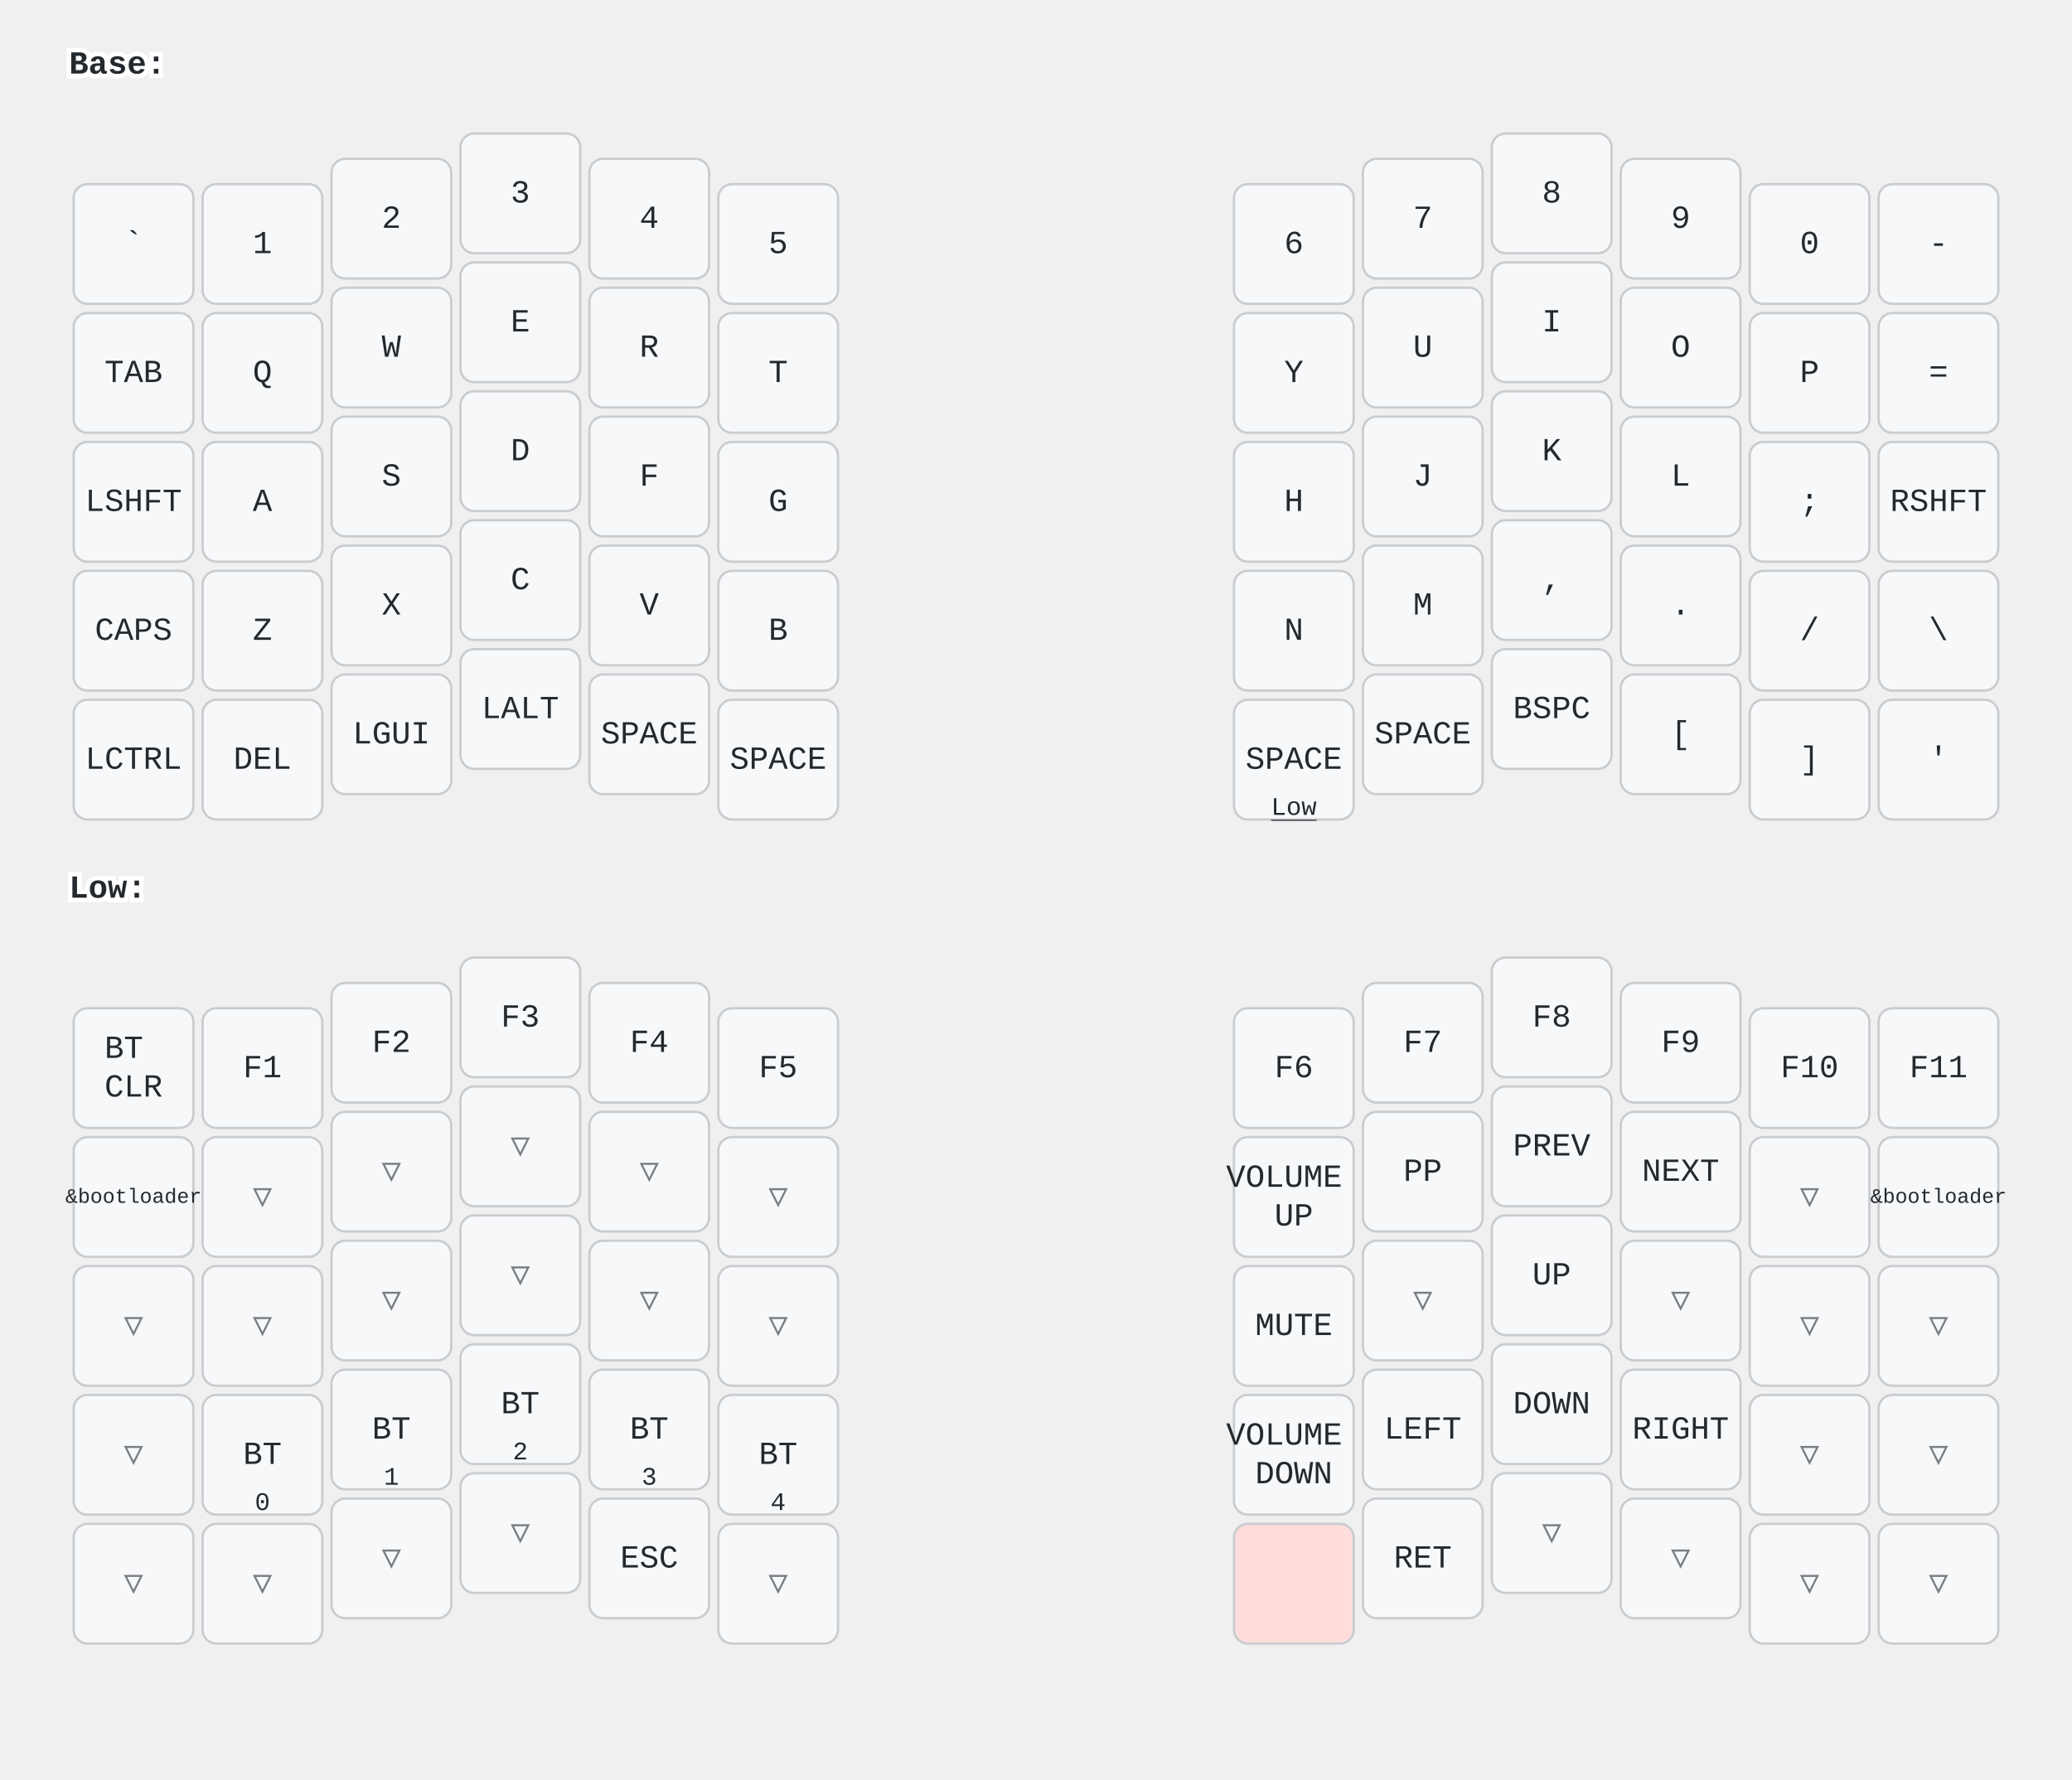
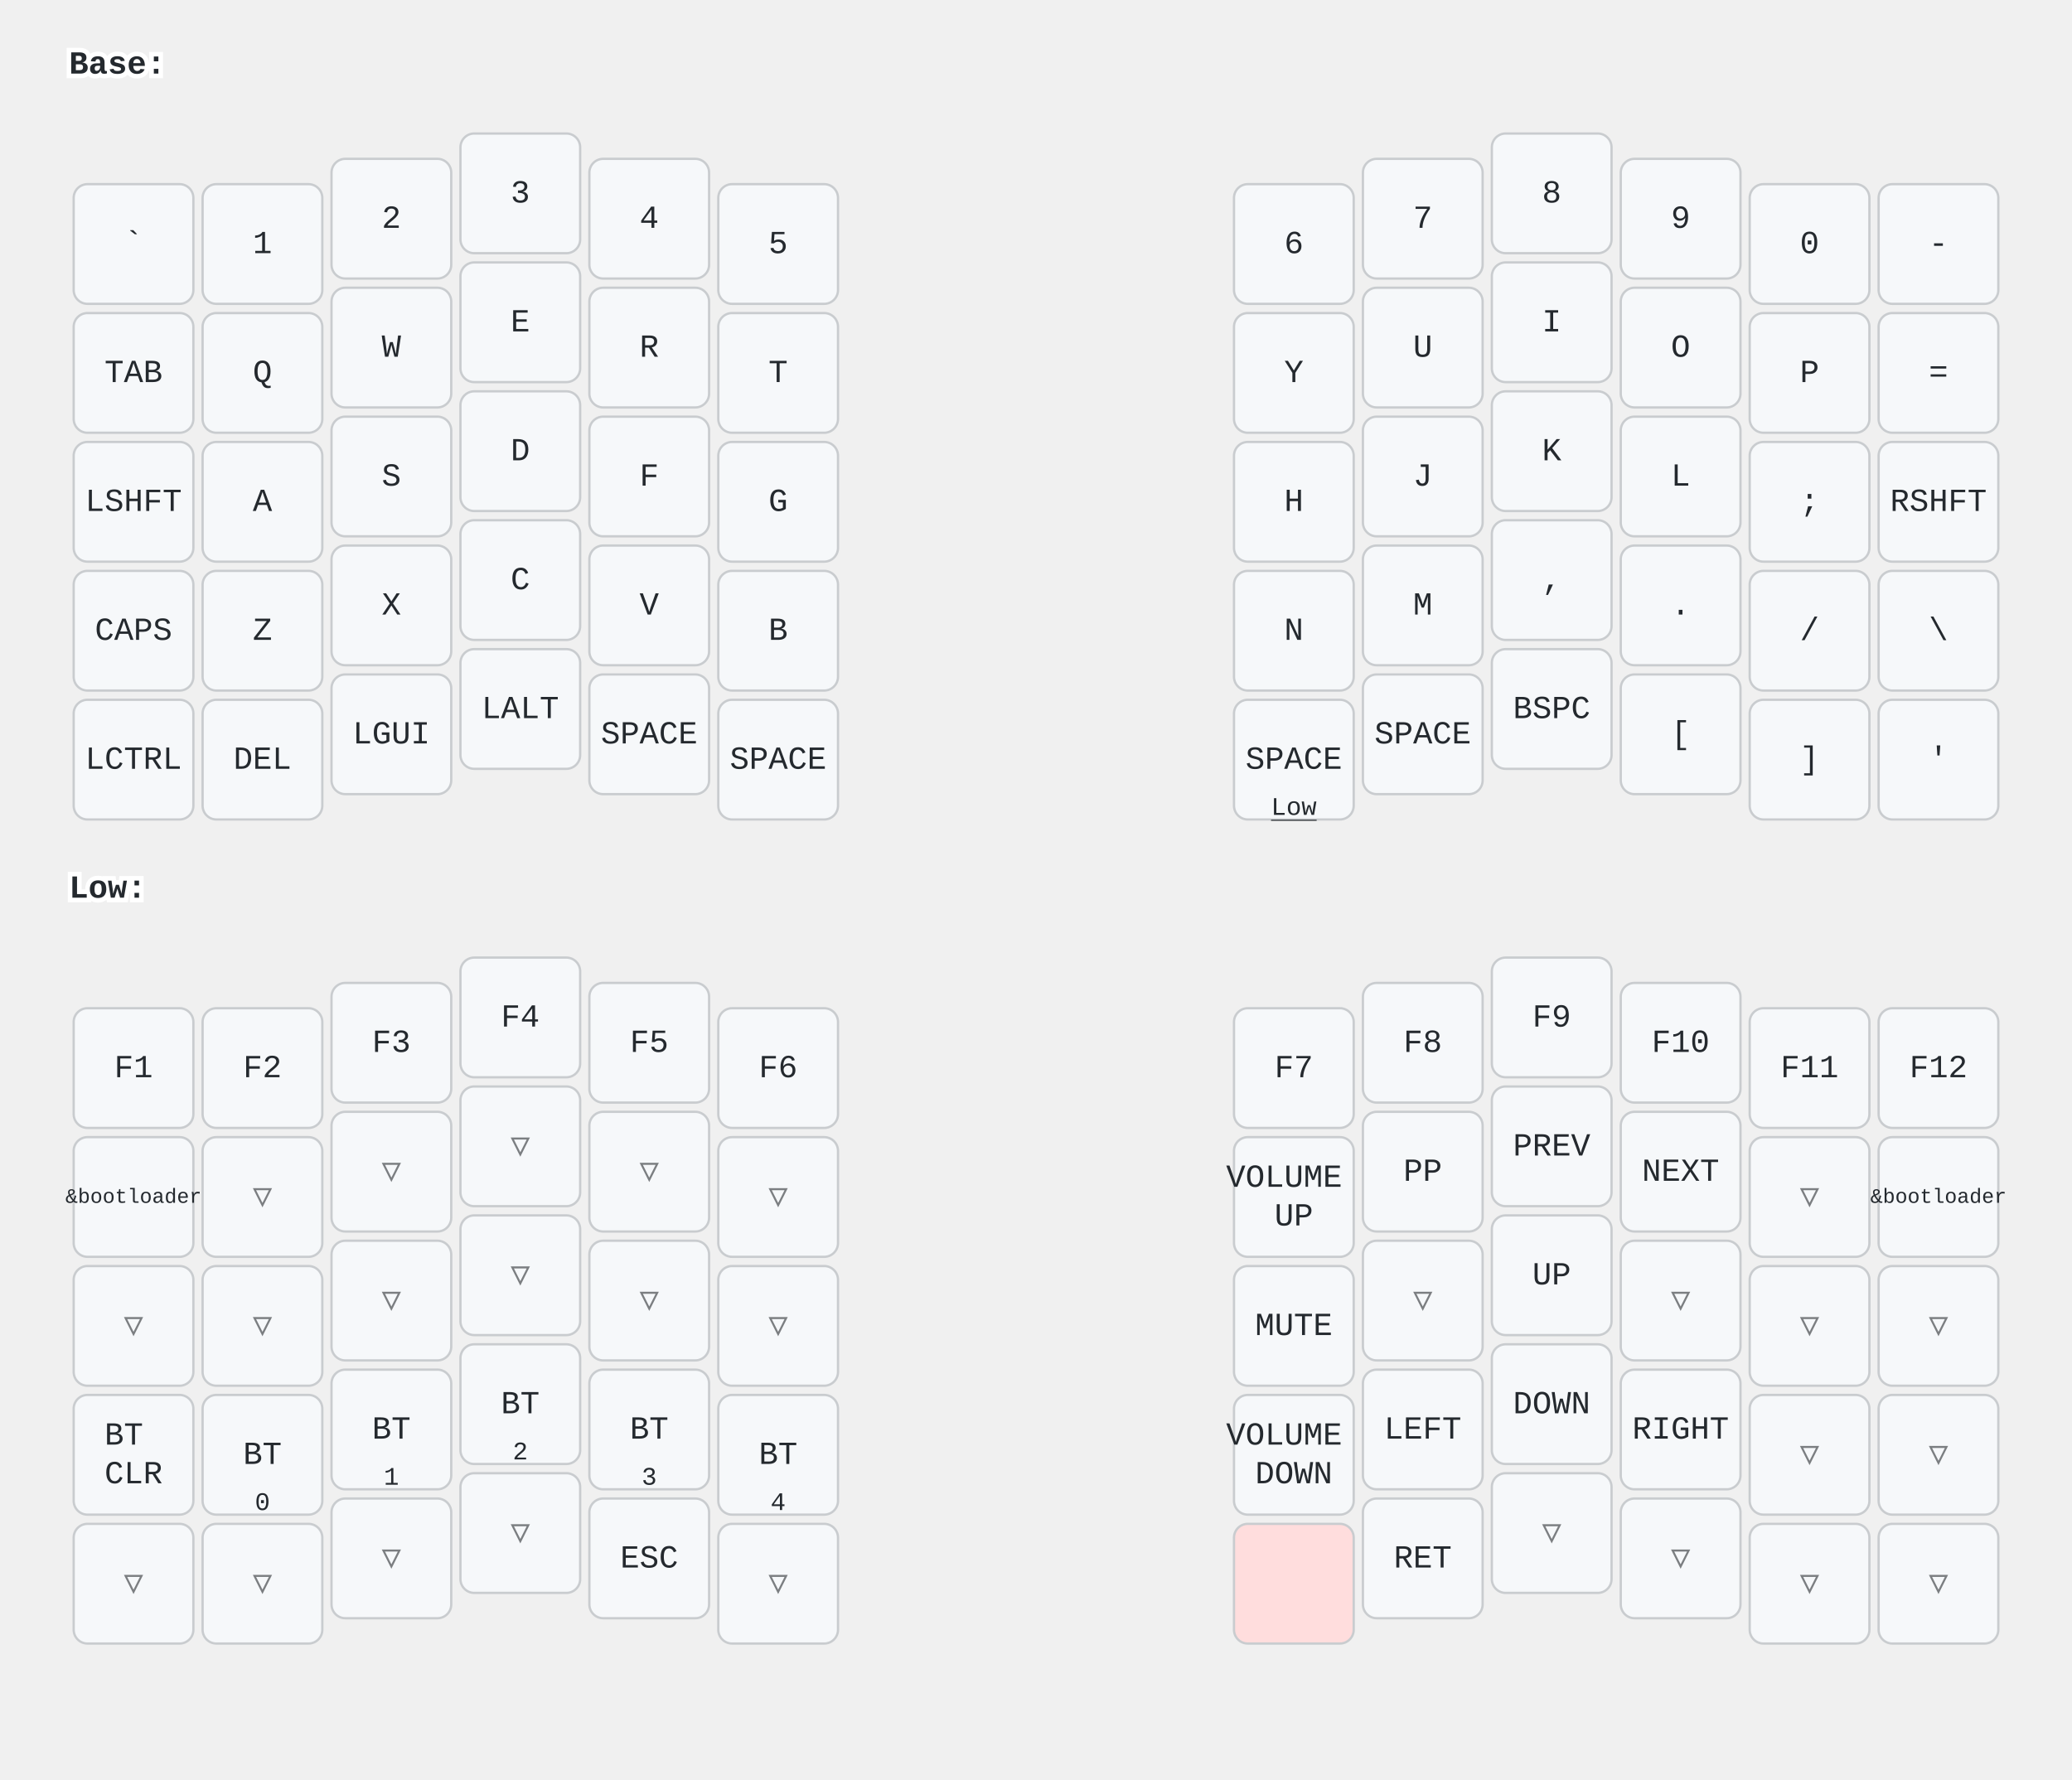
<svg xmlns="http://www.w3.org/2000/svg" width="900" height="773" viewBox="0 0 900 773" class="keymap">
  <style>/* inherit to force styles through use tags */
svg path {
    fill: inherit;
}

/* font and background color specifications */
svg.keymap {
    font-family: SFMono-Regular,Consolas,Liberation Mono,Menlo,monospace;
    font-size: 14px;
    font-kerning: normal;
    text-rendering: optimizeLegibility;
    fill: #24292e;
}

/* default key styling */
rect.key {
    fill: #f6f8fa;
}

rect.key, rect.combo {
    stroke: #c9cccf;
    stroke-width: 1;
}

/* default key side styling, only used is draw_key_sides is set */
rect.side {
    filter: brightness(90%);
}

/* color accent for combo boxes */
rect.combo, rect.combo-separate {
    fill: #cdf;
}

/* color accent for held keys */
rect.held, rect.combo.held {
    fill: #fdd;
}

/* color accent for ghost (optional) keys */
rect.ghost, rect.combo.ghost {
    stroke-dasharray: 4, 4;
    stroke-width: 2;
}

text {
    text-anchor: middle;
    dominant-baseline: middle;
}

/* styling for layer labels */
text.label {
    font-weight: bold;
    text-anchor: start;
    stroke: white;
    stroke-width: 4;
    paint-order: stroke;
}

/* styling for optional footer */
text.footer {
    text-anchor: end;
    dominant-baseline: auto;
    stroke: white;
    stroke-width: 4;
    paint-order: stroke;
}

/* styling for combo tap, and key non-tap label text */
text.combo, text.hold, text.shifted, text.left, text.right {
    font-size: 11px;
}

text.hold {
    text-anchor: middle;
    dominant-baseline: auto;
}

text.shifted {
    text-anchor: middle;
    dominant-baseline: hanging;
}

text.left {
    text-anchor: start;
}

text.right {
    text-anchor: end;
}

text.layer-activator {
    text-decoration: underline;
}

/* styling for hold/shifted label text in combo box */
text.combo.hold, text.combo.shifted, text.combo.left, text.combo.right {
    font-size: 8px;
}

/* lighter symbol for transparent keys */
text.trans {
    fill: #7b7e81;
}

/* styling for combo dendrons */
path.combo {
    stroke-width: 1;
    stroke: gray;
    fill: none;
}

/* Start Tabler Icons Cleanup */
/* cannot use height/width with glyphs */
.icon-tabler &gt; path {
    fill: inherit;
    stroke: inherit;
    stroke-width: 2;
}
/* hide tabler's default box */
.icon-tabler &gt; path[stroke="none"][fill="none"] {
    visibility: hidden;
}
/* End Tabler Icons Cleanup */

@media (prefers-color-scheme: dark) {
svg.keymap { fill: #d1d6db; }
rect.key { fill: #3f4750; }
rect.key, rect.combo { stroke: #60666c; }
rect.combo, rect.combo-separate { fill: #1f3d7a; }
rect.held, rect.combo.held { fill: #854747; }
text.label, text.footer { stroke: black; }
text.trans { fill: #7e8184; }
path.combo { stroke: #7f7f7f; }

}</style>
  <g transform="translate(30, 0)" class="layer-Base">
    <text x="0" y="28" class="label" id="Base">Base:</text>
    <g transform="translate(0, 56)">
      <g transform="translate(28, 50)" class="key keypos-0">
        <rect rx="6" ry="6" x="-26" y="-26" width="52" height="52" class="key" />
        <text x="0" y="0" class="key tap">`</text>
      </g>
      <g transform="translate(84, 50)" class="key keypos-1">
        <rect rx="6" ry="6" x="-26" y="-26" width="52" height="52" class="key" />
        <text x="0" y="0" class="key tap">1</text>
      </g>
      <g transform="translate(140, 39)" class="key keypos-2">
        <rect rx="6" ry="6" x="-26" y="-26" width="52" height="52" class="key" />
        <text x="0" y="0" class="key tap">2</text>
      </g>
      <g transform="translate(196, 28)" class="key keypos-3">
        <rect rx="6" ry="6" x="-26" y="-26" width="52" height="52" class="key" />
        <text x="0" y="0" class="key tap">3</text>
      </g>
      <g transform="translate(252, 39)" class="key keypos-4">
        <rect rx="6" ry="6" x="-26" y="-26" width="52" height="52" class="key" />
        <text x="0" y="0" class="key tap">4</text>
      </g>
      <g transform="translate(308, 50)" class="key keypos-5">
        <rect rx="6" ry="6" x="-26" y="-26" width="52" height="52" class="key" />
        <text x="0" y="0" class="key tap">5</text>
      </g>
      <g transform="translate(532, 50)" class="key keypos-6">
        <rect rx="6" ry="6" x="-26" y="-26" width="52" height="52" class="key" />
        <text x="0" y="0" class="key tap">6</text>
      </g>
      <g transform="translate(588, 39)" class="key keypos-7">
        <rect rx="6" ry="6" x="-26" y="-26" width="52" height="52" class="key" />
        <text x="0" y="0" class="key tap">7</text>
      </g>
      <g transform="translate(644, 28)" class="key keypos-8">
        <rect rx="6" ry="6" x="-26" y="-26" width="52" height="52" class="key" />
        <text x="0" y="0" class="key tap">8</text>
      </g>
      <g transform="translate(700, 39)" class="key keypos-9">
        <rect rx="6" ry="6" x="-26" y="-26" width="52" height="52" class="key" />
        <text x="0" y="0" class="key tap">9</text>
      </g>
      <g transform="translate(756, 50)" class="key keypos-10">
        <rect rx="6" ry="6" x="-26" y="-26" width="52" height="52" class="key" />
        <text x="0" y="0" class="key tap">0</text>
      </g>
      <g transform="translate(812, 50)" class="key keypos-11">
        <rect rx="6" ry="6" x="-26" y="-26" width="52" height="52" class="key" />
        <text x="0" y="0" class="key tap">-</text>
      </g>
      <g transform="translate(28, 106)" class="key keypos-12">
        <rect rx="6" ry="6" x="-26" y="-26" width="52" height="52" class="key" />
        <text x="0" y="0" class="key tap">TAB</text>
      </g>
      <g transform="translate(84, 106)" class="key keypos-13">
        <rect rx="6" ry="6" x="-26" y="-26" width="52" height="52" class="key" />
        <text x="0" y="0" class="key tap">Q</text>
      </g>
      <g transform="translate(140, 95)" class="key keypos-14">
        <rect rx="6" ry="6" x="-26" y="-26" width="52" height="52" class="key" />
        <text x="0" y="0" class="key tap">W</text>
      </g>
      <g transform="translate(196, 84)" class="key keypos-15">
        <rect rx="6" ry="6" x="-26" y="-26" width="52" height="52" class="key" />
        <text x="0" y="0" class="key tap">E</text>
      </g>
      <g transform="translate(252, 95)" class="key keypos-16">
        <rect rx="6" ry="6" x="-26" y="-26" width="52" height="52" class="key" />
        <text x="0" y="0" class="key tap">R</text>
      </g>
      <g transform="translate(308, 106)" class="key keypos-17">
        <rect rx="6" ry="6" x="-26" y="-26" width="52" height="52" class="key" />
        <text x="0" y="0" class="key tap">T</text>
      </g>
      <g transform="translate(532, 106)" class="key keypos-18">
        <rect rx="6" ry="6" x="-26" y="-26" width="52" height="52" class="key" />
        <text x="0" y="0" class="key tap">Y</text>
      </g>
      <g transform="translate(588, 95)" class="key keypos-19">
        <rect rx="6" ry="6" x="-26" y="-26" width="52" height="52" class="key" />
        <text x="0" y="0" class="key tap">U</text>
      </g>
      <g transform="translate(644, 84)" class="key keypos-20">
        <rect rx="6" ry="6" x="-26" y="-26" width="52" height="52" class="key" />
        <text x="0" y="0" class="key tap">I</text>
      </g>
      <g transform="translate(700, 95)" class="key keypos-21">
        <rect rx="6" ry="6" x="-26" y="-26" width="52" height="52" class="key" />
        <text x="0" y="0" class="key tap">O</text>
      </g>
      <g transform="translate(756, 106)" class="key keypos-22">
        <rect rx="6" ry="6" x="-26" y="-26" width="52" height="52" class="key" />
        <text x="0" y="0" class="key tap">P</text>
      </g>
      <g transform="translate(812, 106)" class="key keypos-23">
        <rect rx="6" ry="6" x="-26" y="-26" width="52" height="52" class="key" />
        <text x="0" y="0" class="key tap">=</text>
      </g>
      <g transform="translate(28, 162)" class="key keypos-24">
        <rect rx="6" ry="6" x="-26" y="-26" width="52" height="52" class="key" />
        <text x="0" y="0" class="key tap">LSHFT</text>
      </g>
      <g transform="translate(84, 162)" class="key keypos-25">
        <rect rx="6" ry="6" x="-26" y="-26" width="52" height="52" class="key" />
        <text x="0" y="0" class="key tap">A</text>
      </g>
      <g transform="translate(140, 151)" class="key keypos-26">
        <rect rx="6" ry="6" x="-26" y="-26" width="52" height="52" class="key" />
        <text x="0" y="0" class="key tap">S</text>
      </g>
      <g transform="translate(196, 140)" class="key keypos-27">
        <rect rx="6" ry="6" x="-26" y="-26" width="52" height="52" class="key" />
        <text x="0" y="0" class="key tap">D</text>
      </g>
      <g transform="translate(252, 151)" class="key keypos-28">
        <rect rx="6" ry="6" x="-26" y="-26" width="52" height="52" class="key" />
        <text x="0" y="0" class="key tap">F</text>
      </g>
      <g transform="translate(308, 162)" class="key keypos-29">
        <rect rx="6" ry="6" x="-26" y="-26" width="52" height="52" class="key" />
        <text x="0" y="0" class="key tap">G</text>
      </g>
      <g transform="translate(532, 162)" class="key keypos-30">
        <rect rx="6" ry="6" x="-26" y="-26" width="52" height="52" class="key" />
        <text x="0" y="0" class="key tap">H</text>
      </g>
      <g transform="translate(588, 151)" class="key keypos-31">
        <rect rx="6" ry="6" x="-26" y="-26" width="52" height="52" class="key" />
        <text x="0" y="0" class="key tap">J</text>
      </g>
      <g transform="translate(644, 140)" class="key keypos-32">
        <rect rx="6" ry="6" x="-26" y="-26" width="52" height="52" class="key" />
        <text x="0" y="0" class="key tap">K</text>
      </g>
      <g transform="translate(700, 151)" class="key keypos-33">
        <rect rx="6" ry="6" x="-26" y="-26" width="52" height="52" class="key" />
        <text x="0" y="0" class="key tap">L</text>
      </g>
      <g transform="translate(756, 162)" class="key keypos-34">
        <rect rx="6" ry="6" x="-26" y="-26" width="52" height="52" class="key" />
        <text x="0" y="0" class="key tap">;</text>
      </g>
      <g transform="translate(812, 162)" class="key keypos-35">
        <rect rx="6" ry="6" x="-26" y="-26" width="52" height="52" class="key" />
        <text x="0" y="0" class="key tap">RSHFT</text>
      </g>
      <g transform="translate(28, 218)" class="key keypos-36">
        <rect rx="6" ry="6" x="-26" y="-26" width="52" height="52" class="key" />
        <text x="0" y="0" class="key tap">CAPS</text>
      </g>
      <g transform="translate(84, 218)" class="key keypos-37">
        <rect rx="6" ry="6" x="-26" y="-26" width="52" height="52" class="key" />
        <text x="0" y="0" class="key tap">Z</text>
      </g>
      <g transform="translate(140, 207)" class="key keypos-38">
        <rect rx="6" ry="6" x="-26" y="-26" width="52" height="52" class="key" />
        <text x="0" y="0" class="key tap">X</text>
      </g>
      <g transform="translate(196, 196)" class="key keypos-39">
        <rect rx="6" ry="6" x="-26" y="-26" width="52" height="52" class="key" />
        <text x="0" y="0" class="key tap">C</text>
      </g>
      <g transform="translate(252, 207)" class="key keypos-40">
        <rect rx="6" ry="6" x="-26" y="-26" width="52" height="52" class="key" />
        <text x="0" y="0" class="key tap">V</text>
      </g>
      <g transform="translate(308, 218)" class="key keypos-41">
        <rect rx="6" ry="6" x="-26" y="-26" width="52" height="52" class="key" />
        <text x="0" y="0" class="key tap">B</text>
      </g>
      <g transform="translate(532, 218)" class="key keypos-42">
        <rect rx="6" ry="6" x="-26" y="-26" width="52" height="52" class="key" />
        <text x="0" y="0" class="key tap">N</text>
      </g>
      <g transform="translate(588, 207)" class="key keypos-43">
        <rect rx="6" ry="6" x="-26" y="-26" width="52" height="52" class="key" />
        <text x="0" y="0" class="key tap">M</text>
      </g>
      <g transform="translate(644, 196)" class="key keypos-44">
        <rect rx="6" ry="6" x="-26" y="-26" width="52" height="52" class="key" />
        <text x="0" y="0" class="key tap">,</text>
      </g>
      <g transform="translate(700, 207)" class="key keypos-45">
        <rect rx="6" ry="6" x="-26" y="-26" width="52" height="52" class="key" />
        <text x="0" y="0" class="key tap">.</text>
      </g>
      <g transform="translate(756, 218)" class="key keypos-46">
        <rect rx="6" ry="6" x="-26" y="-26" width="52" height="52" class="key" />
        <text x="0" y="0" class="key tap">/</text>
      </g>
      <g transform="translate(812, 218)" class="key keypos-47">
        <rect rx="6" ry="6" x="-26" y="-26" width="52" height="52" class="key" />
        <text x="0" y="0" class="key tap">\</text>
      </g>
      <g transform="translate(28, 274)" class="key keypos-48">
        <rect rx="6" ry="6" x="-26" y="-26" width="52" height="52" class="key" />
        <text x="0" y="0" class="key tap">LCTRL</text>
      </g>
      <g transform="translate(84, 274)" class="key keypos-49">
        <rect rx="6" ry="6" x="-26" y="-26" width="52" height="52" class="key" />
        <text x="0" y="0" class="key tap">DEL</text>
      </g>
      <g transform="translate(140, 263)" class="key keypos-50">
        <rect rx="6" ry="6" x="-26" y="-26" width="52" height="52" class="key" />
        <text x="0" y="0" class="key tap">LGUI</text>
      </g>
      <g transform="translate(196, 252)" class="key keypos-51">
        <rect rx="6" ry="6" x="-26" y="-26" width="52" height="52" class="key" />
        <text x="0" y="0" class="key tap">LALT</text>
      </g>
      <g transform="translate(252, 263)" class="key keypos-52">
        <rect rx="6" ry="6" x="-26" y="-26" width="52" height="52" class="key" />
        <text x="0" y="0" class="key tap">SPACE</text>
      </g>
      <g transform="translate(308, 274)" class="key keypos-53">
        <rect rx="6" ry="6" x="-26" y="-26" width="52" height="52" class="key" />
        <text x="0" y="0" class="key tap">SPACE</text>
      </g>
      <g transform="translate(532, 274)" class="key keypos-54">
        <rect rx="6" ry="6" x="-26" y="-26" width="52" height="52" class="key" />
        <text x="0" y="0" class="key tap">SPACE</text>
        <a href="#Low">
          <text x="0" y="24" class="key hold layer-activator">Low</text>
        </a>
      </g>
      <g transform="translate(588, 263)" class="key keypos-55">
        <rect rx="6" ry="6" x="-26" y="-26" width="52" height="52" class="key" />
        <text x="0" y="0" class="key tap">SPACE</text>
      </g>
      <g transform="translate(644, 252)" class="key keypos-56">
        <rect rx="6" ry="6" x="-26" y="-26" width="52" height="52" class="key" />
        <text x="0" y="0" class="key tap">BSPC</text>
      </g>
      <g transform="translate(700, 263)" class="key keypos-57">
        <rect rx="6" ry="6" x="-26" y="-26" width="52" height="52" class="key" />
        <text x="0" y="0" class="key tap">[</text>
      </g>
      <g transform="translate(756, 274)" class="key keypos-58">
        <rect rx="6" ry="6" x="-26" y="-26" width="52" height="52" class="key" />
        <text x="0" y="0" class="key tap">]</text>
      </g>
      <g transform="translate(812, 274)" class="key keypos-59">
        <rect rx="6" ry="6" x="-26" y="-26" width="52" height="52" class="key" />
        <text x="0" y="0" class="key tap">'</text>
      </g>
    </g>
  </g>
  <g transform="translate(30, 358)" class="layer-Low">
    <text x="0" y="28" class="label" id="Low">Low:</text>
    <g transform="translate(0, 56)">
      <g transform="translate(28, 50)" class="key keypos-0">
        <rect rx="6" ry="6" x="-26" y="-26" width="52" height="52" class="key" />
+         <text x="0" y="0" class="key tap">F1</text>
+       </g>
+       <g transform="translate(84, 50)" class="key keypos-1">
+         <rect rx="6" ry="6" x="-26" y="-26" width="52" height="52" class="key" />
+         <text x="0" y="0" class="key tap">F2</text>
+       </g>
+       <g transform="translate(140, 39)" class="key keypos-2">
+         <rect rx="6" ry="6" x="-26" y="-26" width="52" height="52" class="key" />
+         <text x="0" y="0" class="key tap">F3</text>
+       </g>
+       <g transform="translate(196, 28)" class="key keypos-3">
+         <rect rx="6" ry="6" x="-26" y="-26" width="52" height="52" class="key" />
+         <text x="0" y="0" class="key tap">F4</text>
+       </g>
+       <g transform="translate(252, 39)" class="key keypos-4">
+         <rect rx="6" ry="6" x="-26" y="-26" width="52" height="52" class="key" />
+         <text x="0" y="0" class="key tap">F5</text>
+       </g>
+       <g transform="translate(308, 50)" class="key keypos-5">
+         <rect rx="6" ry="6" x="-26" y="-26" width="52" height="52" class="key" />
+         <text x="0" y="0" class="key tap">F6</text>
+       </g>
+       <g transform="translate(532, 50)" class="key keypos-6">
+         <rect rx="6" ry="6" x="-26" y="-26" width="52" height="52" class="key" />
+         <text x="0" y="0" class="key tap">F7</text>
+       </g>
+       <g transform="translate(588, 39)" class="key keypos-7">
+         <rect rx="6" ry="6" x="-26" y="-26" width="52" height="52" class="key" />
+         <text x="0" y="0" class="key tap">F8</text>
+       </g>
+       <g transform="translate(644, 28)" class="key keypos-8">
+         <rect rx="6" ry="6" x="-26" y="-26" width="52" height="52" class="key" />
+         <text x="0" y="0" class="key tap">F9</text>
+       </g>
+       <g transform="translate(700, 39)" class="key keypos-9">
+         <rect rx="6" ry="6" x="-26" y="-26" width="52" height="52" class="key" />
+         <text x="0" y="0" class="key tap">F10</text>
+       </g>
+       <g transform="translate(756, 50)" class="key keypos-10">
+         <rect rx="6" ry="6" x="-26" y="-26" width="52" height="52" class="key" />
+         <text x="0" y="0" class="key tap">F11</text>
+       </g>
+       <g transform="translate(812, 50)" class="key keypos-11">
+         <rect rx="6" ry="6" x="-26" y="-26" width="52" height="52" class="key" />
+         <text x="0" y="0" class="key tap">F12</text>
+       </g>
+       <g transform="translate(28, 106)" class="key keypos-12">
+         <rect rx="6" ry="6" x="-26" y="-26" width="52" height="52" class="key" />
+         <text x="0" y="0" class="key tap">
+           <tspan style="font-size: 64%">&amp;bootloader</tspan>
+         </text>
+       </g>
+       <g transform="translate(84, 106)" class="key trans keypos-13">
+         <rect rx="6" ry="6" x="-26" y="-26" width="52" height="52" class="key trans" />
+         <text x="0" y="0" class="key trans tap">▽</text>
+       </g>
+       <g transform="translate(140, 95)" class="key trans keypos-14">
+         <rect rx="6" ry="6" x="-26" y="-26" width="52" height="52" class="key trans" />
+         <text x="0" y="0" class="key trans tap">▽</text>
+       </g>
+       <g transform="translate(196, 84)" class="key trans keypos-15">
+         <rect rx="6" ry="6" x="-26" y="-26" width="52" height="52" class="key trans" />
+         <text x="0" y="0" class="key trans tap">▽</text>
+       </g>
+       <g transform="translate(252, 95)" class="key trans keypos-16">
+         <rect rx="6" ry="6" x="-26" y="-26" width="52" height="52" class="key trans" />
+         <text x="0" y="0" class="key trans tap">▽</text>
+       </g>
+       <g transform="translate(308, 106)" class="key trans keypos-17">
+         <rect rx="6" ry="6" x="-26" y="-26" width="52" height="52" class="key trans" />
+         <text x="0" y="0" class="key trans tap">▽</text>
+       </g>
+       <g transform="translate(532, 106)" class="key keypos-18">
+         <rect rx="6" ry="6" x="-26" y="-26" width="52" height="52" class="key" />
+         <text x="0" y="0" class="key tap">
+           <tspan x="0" dy="-0.6em">VOLUME</tspan>
+           <tspan x="0" dy="1.2em">UP</tspan>
+         </text>
+       </g>
+       <g transform="translate(588, 95)" class="key keypos-19">
+         <rect rx="6" ry="6" x="-26" y="-26" width="52" height="52" class="key" />
+         <text x="0" y="0" class="key tap">PP</text>
+       </g>
+       <g transform="translate(644, 84)" class="key keypos-20">
+         <rect rx="6" ry="6" x="-26" y="-26" width="52" height="52" class="key" />
+         <text x="0" y="0" class="key tap">PREV</text>
+       </g>
+       <g transform="translate(700, 95)" class="key keypos-21">
+         <rect rx="6" ry="6" x="-26" y="-26" width="52" height="52" class="key" />
+         <text x="0" y="0" class="key tap">NEXT</text>
+       </g>
+       <g transform="translate(756, 106)" class="key trans keypos-22">
+         <rect rx="6" ry="6" x="-26" y="-26" width="52" height="52" class="key trans" />
+         <text x="0" y="0" class="key trans tap">▽</text>
+       </g>
+       <g transform="translate(812, 106)" class="key keypos-23">
+         <rect rx="6" ry="6" x="-26" y="-26" width="52" height="52" class="key" />
+         <text x="0" y="0" class="key tap">
+           <tspan style="font-size: 64%">&amp;bootloader</tspan>
+         </text>
+       </g>
+       <g transform="translate(28, 162)" class="key trans keypos-24">
+         <rect rx="6" ry="6" x="-26" y="-26" width="52" height="52" class="key trans" />
+         <text x="0" y="0" class="key trans tap">▽</text>
+       </g>
+       <g transform="translate(84, 162)" class="key trans keypos-25">
+         <rect rx="6" ry="6" x="-26" y="-26" width="52" height="52" class="key trans" />
+         <text x="0" y="0" class="key trans tap">▽</text>
+       </g>
+       <g transform="translate(140, 151)" class="key trans keypos-26">
+         <rect rx="6" ry="6" x="-26" y="-26" width="52" height="52" class="key trans" />
+         <text x="0" y="0" class="key trans tap">▽</text>
+       </g>
+       <g transform="translate(196, 140)" class="key trans keypos-27">
+         <rect rx="6" ry="6" x="-26" y="-26" width="52" height="52" class="key trans" />
+         <text x="0" y="0" class="key trans tap">▽</text>
+       </g>
+       <g transform="translate(252, 151)" class="key trans keypos-28">
+         <rect rx="6" ry="6" x="-26" y="-26" width="52" height="52" class="key trans" />
+         <text x="0" y="0" class="key trans tap">▽</text>
+       </g>
+       <g transform="translate(308, 162)" class="key trans keypos-29">
+         <rect rx="6" ry="6" x="-26" y="-26" width="52" height="52" class="key trans" />
+         <text x="0" y="0" class="key trans tap">▽</text>
+       </g>
+       <g transform="translate(532, 162)" class="key keypos-30">
+         <rect rx="6" ry="6" x="-26" y="-26" width="52" height="52" class="key" />
+         <text x="0" y="0" class="key tap">MUTE</text>
+       </g>
+       <g transform="translate(588, 151)" class="key trans keypos-31">
+         <rect rx="6" ry="6" x="-26" y="-26" width="52" height="52" class="key trans" />
+         <text x="0" y="0" class="key trans tap">▽</text>
+       </g>
+       <g transform="translate(644, 140)" class="key keypos-32">
+         <rect rx="6" ry="6" x="-26" y="-26" width="52" height="52" class="key" />
+         <text x="0" y="0" class="key tap">UP</text>
+       </g>
+       <g transform="translate(700, 151)" class="key trans keypos-33">
+         <rect rx="6" ry="6" x="-26" y="-26" width="52" height="52" class="key trans" />
+         <text x="0" y="0" class="key trans tap">▽</text>
+       </g>
+       <g transform="translate(756, 162)" class="key trans keypos-34">
+         <rect rx="6" ry="6" x="-26" y="-26" width="52" height="52" class="key trans" />
+         <text x="0" y="0" class="key trans tap">▽</text>
+       </g>
+       <g transform="translate(812, 162)" class="key trans keypos-35">
+         <rect rx="6" ry="6" x="-26" y="-26" width="52" height="52" class="key trans" />
+         <text x="0" y="0" class="key trans tap">▽</text>
+       </g>
+       <g transform="translate(28, 218)" class="key keypos-36">
+         <rect rx="6" ry="6" x="-26" y="-26" width="52" height="52" class="key" />
        <text x="0" y="0" class="key tap">
          <tspan x="0" dy="-0.6em">BT</tspan>
          <tspan x="0" dy="1.2em">CLR</tspan>
        </text>
      </g>
-       <g transform="translate(84, 50)" class="key keypos-1">
-         <rect rx="6" ry="6" x="-26" y="-26" width="52" height="52" class="key" />
-         <text x="0" y="0" class="key tap">F1</text>
-       </g>
-       <g transform="translate(140, 39)" class="key keypos-2">
-         <rect rx="6" ry="6" x="-26" y="-26" width="52" height="52" class="key" />
-         <text x="0" y="0" class="key tap">F2</text>
-       </g>
-       <g transform="translate(196, 28)" class="key keypos-3">
-         <rect rx="6" ry="6" x="-26" y="-26" width="52" height="52" class="key" />
-         <text x="0" y="0" class="key tap">F3</text>
-       </g>
-       <g transform="translate(252, 39)" class="key keypos-4">
-         <rect rx="6" ry="6" x="-26" y="-26" width="52" height="52" class="key" />
-         <text x="0" y="0" class="key tap">F4</text>
-       </g>
-       <g transform="translate(308, 50)" class="key keypos-5">
-         <rect rx="6" ry="6" x="-26" y="-26" width="52" height="52" class="key" />
-         <text x="0" y="0" class="key tap">F5</text>
-       </g>
-       <g transform="translate(532, 50)" class="key keypos-6">
-         <rect rx="6" ry="6" x="-26" y="-26" width="52" height="52" class="key" />
-         <text x="0" y="0" class="key tap">F6</text>
-       </g>
-       <g transform="translate(588, 39)" class="key keypos-7">
-         <rect rx="6" ry="6" x="-26" y="-26" width="52" height="52" class="key" />
-         <text x="0" y="0" class="key tap">F7</text>
-       </g>
-       <g transform="translate(644, 28)" class="key keypos-8">
-         <rect rx="6" ry="6" x="-26" y="-26" width="52" height="52" class="key" />
-         <text x="0" y="0" class="key tap">F8</text>
-       </g>
-       <g transform="translate(700, 39)" class="key keypos-9">
-         <rect rx="6" ry="6" x="-26" y="-26" width="52" height="52" class="key" />
-         <text x="0" y="0" class="key tap">F9</text>
-       </g>
-       <g transform="translate(756, 50)" class="key keypos-10">
-         <rect rx="6" ry="6" x="-26" y="-26" width="52" height="52" class="key" />
-         <text x="0" y="0" class="key tap">F10</text>
-       </g>
-       <g transform="translate(812, 50)" class="key keypos-11">
-         <rect rx="6" ry="6" x="-26" y="-26" width="52" height="52" class="key" />
-         <text x="0" y="0" class="key tap">F11</text>
-       </g>
-       <g transform="translate(28, 106)" class="key keypos-12">
-         <rect rx="6" ry="6" x="-26" y="-26" width="52" height="52" class="key" />
-         <text x="0" y="0" class="key tap">
-           <tspan style="font-size: 64%">&amp;bootloader</tspan>
-         </text>
-       </g>
-       <g transform="translate(84, 106)" class="key trans keypos-13">
-         <rect rx="6" ry="6" x="-26" y="-26" width="52" height="52" class="key trans" />
-         <text x="0" y="0" class="key trans tap">▽</text>
-       </g>
-       <g transform="translate(140, 95)" class="key trans keypos-14">
-         <rect rx="6" ry="6" x="-26" y="-26" width="52" height="52" class="key trans" />
-         <text x="0" y="0" class="key trans tap">▽</text>
-       </g>
-       <g transform="translate(196, 84)" class="key trans keypos-15">
-         <rect rx="6" ry="6" x="-26" y="-26" width="52" height="52" class="key trans" />
-         <text x="0" y="0" class="key trans tap">▽</text>
-       </g>
-       <g transform="translate(252, 95)" class="key trans keypos-16">
-         <rect rx="6" ry="6" x="-26" y="-26" width="52" height="52" class="key trans" />
-         <text x="0" y="0" class="key trans tap">▽</text>
-       </g>
-       <g transform="translate(308, 106)" class="key trans keypos-17">
-         <rect rx="6" ry="6" x="-26" y="-26" width="52" height="52" class="key trans" />
-         <text x="0" y="0" class="key trans tap">▽</text>
-       </g>
-       <g transform="translate(532, 106)" class="key keypos-18">
-         <rect rx="6" ry="6" x="-26" y="-26" width="52" height="52" class="key" />
-         <text x="0" y="0" class="key tap">
-           <tspan x="0" dy="-0.6em">VOLUME</tspan>
-           <tspan x="0" dy="1.2em">UP</tspan>
-         </text>
-       </g>
-       <g transform="translate(588, 95)" class="key keypos-19">
-         <rect rx="6" ry="6" x="-26" y="-26" width="52" height="52" class="key" />
-         <text x="0" y="0" class="key tap">PP</text>
-       </g>
-       <g transform="translate(644, 84)" class="key keypos-20">
-         <rect rx="6" ry="6" x="-26" y="-26" width="52" height="52" class="key" />
-         <text x="0" y="0" class="key tap">PREV</text>
-       </g>
-       <g transform="translate(700, 95)" class="key keypos-21">
-         <rect rx="6" ry="6" x="-26" y="-26" width="52" height="52" class="key" />
-         <text x="0" y="0" class="key tap">NEXT</text>
-       </g>
-       <g transform="translate(756, 106)" class="key trans keypos-22">
-         <rect rx="6" ry="6" x="-26" y="-26" width="52" height="52" class="key trans" />
-         <text x="0" y="0" class="key trans tap">▽</text>
-       </g>
-       <g transform="translate(812, 106)" class="key keypos-23">
-         <rect rx="6" ry="6" x="-26" y="-26" width="52" height="52" class="key" />
-         <text x="0" y="0" class="key tap">
-           <tspan style="font-size: 64%">&amp;bootloader</tspan>
-         </text>
-       </g>
-       <g transform="translate(28, 162)" class="key trans keypos-24">
-         <rect rx="6" ry="6" x="-26" y="-26" width="52" height="52" class="key trans" />
-         <text x="0" y="0" class="key trans tap">▽</text>
-       </g>
-       <g transform="translate(84, 162)" class="key trans keypos-25">
-         <rect rx="6" ry="6" x="-26" y="-26" width="52" height="52" class="key trans" />
-         <text x="0" y="0" class="key trans tap">▽</text>
-       </g>
-       <g transform="translate(140, 151)" class="key trans keypos-26">
-         <rect rx="6" ry="6" x="-26" y="-26" width="52" height="52" class="key trans" />
-         <text x="0" y="0" class="key trans tap">▽</text>
-       </g>
-       <g transform="translate(196, 140)" class="key trans keypos-27">
-         <rect rx="6" ry="6" x="-26" y="-26" width="52" height="52" class="key trans" />
-         <text x="0" y="0" class="key trans tap">▽</text>
-       </g>
-       <g transform="translate(252, 151)" class="key trans keypos-28">
-         <rect rx="6" ry="6" x="-26" y="-26" width="52" height="52" class="key trans" />
-         <text x="0" y="0" class="key trans tap">▽</text>
-       </g>
-       <g transform="translate(308, 162)" class="key trans keypos-29">
-         <rect rx="6" ry="6" x="-26" y="-26" width="52" height="52" class="key trans" />
-         <text x="0" y="0" class="key trans tap">▽</text>
-       </g>
-       <g transform="translate(532, 162)" class="key keypos-30">
-         <rect rx="6" ry="6" x="-26" y="-26" width="52" height="52" class="key" />
-         <text x="0" y="0" class="key tap">MUTE</text>
-       </g>
-       <g transform="translate(588, 151)" class="key trans keypos-31">
-         <rect rx="6" ry="6" x="-26" y="-26" width="52" height="52" class="key trans" />
-         <text x="0" y="0" class="key trans tap">▽</text>
-       </g>
-       <g transform="translate(644, 140)" class="key keypos-32">
-         <rect rx="6" ry="6" x="-26" y="-26" width="52" height="52" class="key" />
-         <text x="0" y="0" class="key tap">UP</text>
-       </g>
-       <g transform="translate(700, 151)" class="key trans keypos-33">
-         <rect rx="6" ry="6" x="-26" y="-26" width="52" height="52" class="key trans" />
-         <text x="0" y="0" class="key trans tap">▽</text>
-       </g>
-       <g transform="translate(756, 162)" class="key trans keypos-34">
-         <rect rx="6" ry="6" x="-26" y="-26" width="52" height="52" class="key trans" />
-         <text x="0" y="0" class="key trans tap">▽</text>
-       </g>
-       <g transform="translate(812, 162)" class="key trans keypos-35">
-         <rect rx="6" ry="6" x="-26" y="-26" width="52" height="52" class="key trans" />
-         <text x="0" y="0" class="key trans tap">▽</text>
-       </g>
-       <g transform="translate(28, 218)" class="key trans keypos-36">
-         <rect rx="6" ry="6" x="-26" y="-26" width="52" height="52" class="key trans" />
-         <text x="0" y="0" class="key trans tap">▽</text>
-       </g>
      <g transform="translate(84, 218)" class="key keypos-37">
        <rect rx="6" ry="6" x="-26" y="-26" width="52" height="52" class="key" />
        <text x="0" y="0" class="key tap">BT</text>
        <text x="0" y="24" class="key hold">0</text>
      </g>
      <g transform="translate(140, 207)" class="key keypos-38">
        <rect rx="6" ry="6" x="-26" y="-26" width="52" height="52" class="key" />
        <text x="0" y="0" class="key tap">BT</text>
        <text x="0" y="24" class="key hold">1</text>
      </g>
      <g transform="translate(196, 196)" class="key keypos-39">
        <rect rx="6" ry="6" x="-26" y="-26" width="52" height="52" class="key" />
        <text x="0" y="0" class="key tap">BT</text>
        <text x="0" y="24" class="key hold">2</text>
      </g>
      <g transform="translate(252, 207)" class="key keypos-40">
        <rect rx="6" ry="6" x="-26" y="-26" width="52" height="52" class="key" />
        <text x="0" y="0" class="key tap">BT</text>
        <text x="0" y="24" class="key hold">3</text>
      </g>
      <g transform="translate(308, 218)" class="key keypos-41">
        <rect rx="6" ry="6" x="-26" y="-26" width="52" height="52" class="key" />
        <text x="0" y="0" class="key tap">BT</text>
        <text x="0" y="24" class="key hold">4</text>
      </g>
      <g transform="translate(532, 218)" class="key keypos-42">
        <rect rx="6" ry="6" x="-26" y="-26" width="52" height="52" class="key" />
        <text x="0" y="0" class="key tap">
          <tspan x="0" dy="-0.6em">VOLUME</tspan>
          <tspan x="0" dy="1.2em">DOWN</tspan>
        </text>
      </g>
      <g transform="translate(588, 207)" class="key keypos-43">
        <rect rx="6" ry="6" x="-26" y="-26" width="52" height="52" class="key" />
        <text x="0" y="0" class="key tap">LEFT</text>
      </g>
      <g transform="translate(644, 196)" class="key keypos-44">
        <rect rx="6" ry="6" x="-26" y="-26" width="52" height="52" class="key" />
        <text x="0" y="0" class="key tap">DOWN</text>
      </g>
      <g transform="translate(700, 207)" class="key keypos-45">
        <rect rx="6" ry="6" x="-26" y="-26" width="52" height="52" class="key" />
        <text x="0" y="0" class="key tap">RIGHT</text>
      </g>
      <g transform="translate(756, 218)" class="key trans keypos-46">
        <rect rx="6" ry="6" x="-26" y="-26" width="52" height="52" class="key trans" />
        <text x="0" y="0" class="key trans tap">▽</text>
      </g>
      <g transform="translate(812, 218)" class="key trans keypos-47">
        <rect rx="6" ry="6" x="-26" y="-26" width="52" height="52" class="key trans" />
        <text x="0" y="0" class="key trans tap">▽</text>
      </g>
      <g transform="translate(28, 274)" class="key trans keypos-48">
        <rect rx="6" ry="6" x="-26" y="-26" width="52" height="52" class="key trans" />
        <text x="0" y="0" class="key trans tap">▽</text>
      </g>
      <g transform="translate(84, 274)" class="key trans keypos-49">
        <rect rx="6" ry="6" x="-26" y="-26" width="52" height="52" class="key trans" />
        <text x="0" y="0" class="key trans tap">▽</text>
      </g>
      <g transform="translate(140, 263)" class="key trans keypos-50">
        <rect rx="6" ry="6" x="-26" y="-26" width="52" height="52" class="key trans" />
        <text x="0" y="0" class="key trans tap">▽</text>
      </g>
      <g transform="translate(196, 252)" class="key trans keypos-51">
        <rect rx="6" ry="6" x="-26" y="-26" width="52" height="52" class="key trans" />
        <text x="0" y="0" class="key trans tap">▽</text>
      </g>
      <g transform="translate(252, 263)" class="key keypos-52">
        <rect rx="6" ry="6" x="-26" y="-26" width="52" height="52" class="key" />
        <text x="0" y="0" class="key tap">ESC</text>
      </g>
      <g transform="translate(308, 274)" class="key trans keypos-53">
        <rect rx="6" ry="6" x="-26" y="-26" width="52" height="52" class="key trans" />
        <text x="0" y="0" class="key trans tap">▽</text>
      </g>
      <g transform="translate(532, 274)" class="key held keypos-54">
        <rect rx="6" ry="6" x="-26" y="-26" width="52" height="52" class="key held" />
      </g>
      <g transform="translate(588, 263)" class="key keypos-55">
        <rect rx="6" ry="6" x="-26" y="-26" width="52" height="52" class="key" />
        <text x="0" y="0" class="key tap">RET</text>
      </g>
      <g transform="translate(644, 252)" class="key trans keypos-56">
        <rect rx="6" ry="6" x="-26" y="-26" width="52" height="52" class="key trans" />
        <text x="0" y="0" class="key trans tap">▽</text>
      </g>
      <g transform="translate(700, 263)" class="key trans keypos-57">
        <rect rx="6" ry="6" x="-26" y="-26" width="52" height="52" class="key trans" />
        <text x="0" y="0" class="key trans tap">▽</text>
      </g>
      <g transform="translate(756, 274)" class="key trans keypos-58">
        <rect rx="6" ry="6" x="-26" y="-26" width="52" height="52" class="key trans" />
        <text x="0" y="0" class="key trans tap">▽</text>
      </g>
      <g transform="translate(812, 274)" class="key trans keypos-59">
        <rect rx="6" ry="6" x="-26" y="-26" width="52" height="52" class="key trans" />
        <text x="0" y="0" class="key trans tap">▽</text>
      </g>
    </g>
  </g>
</svg>
